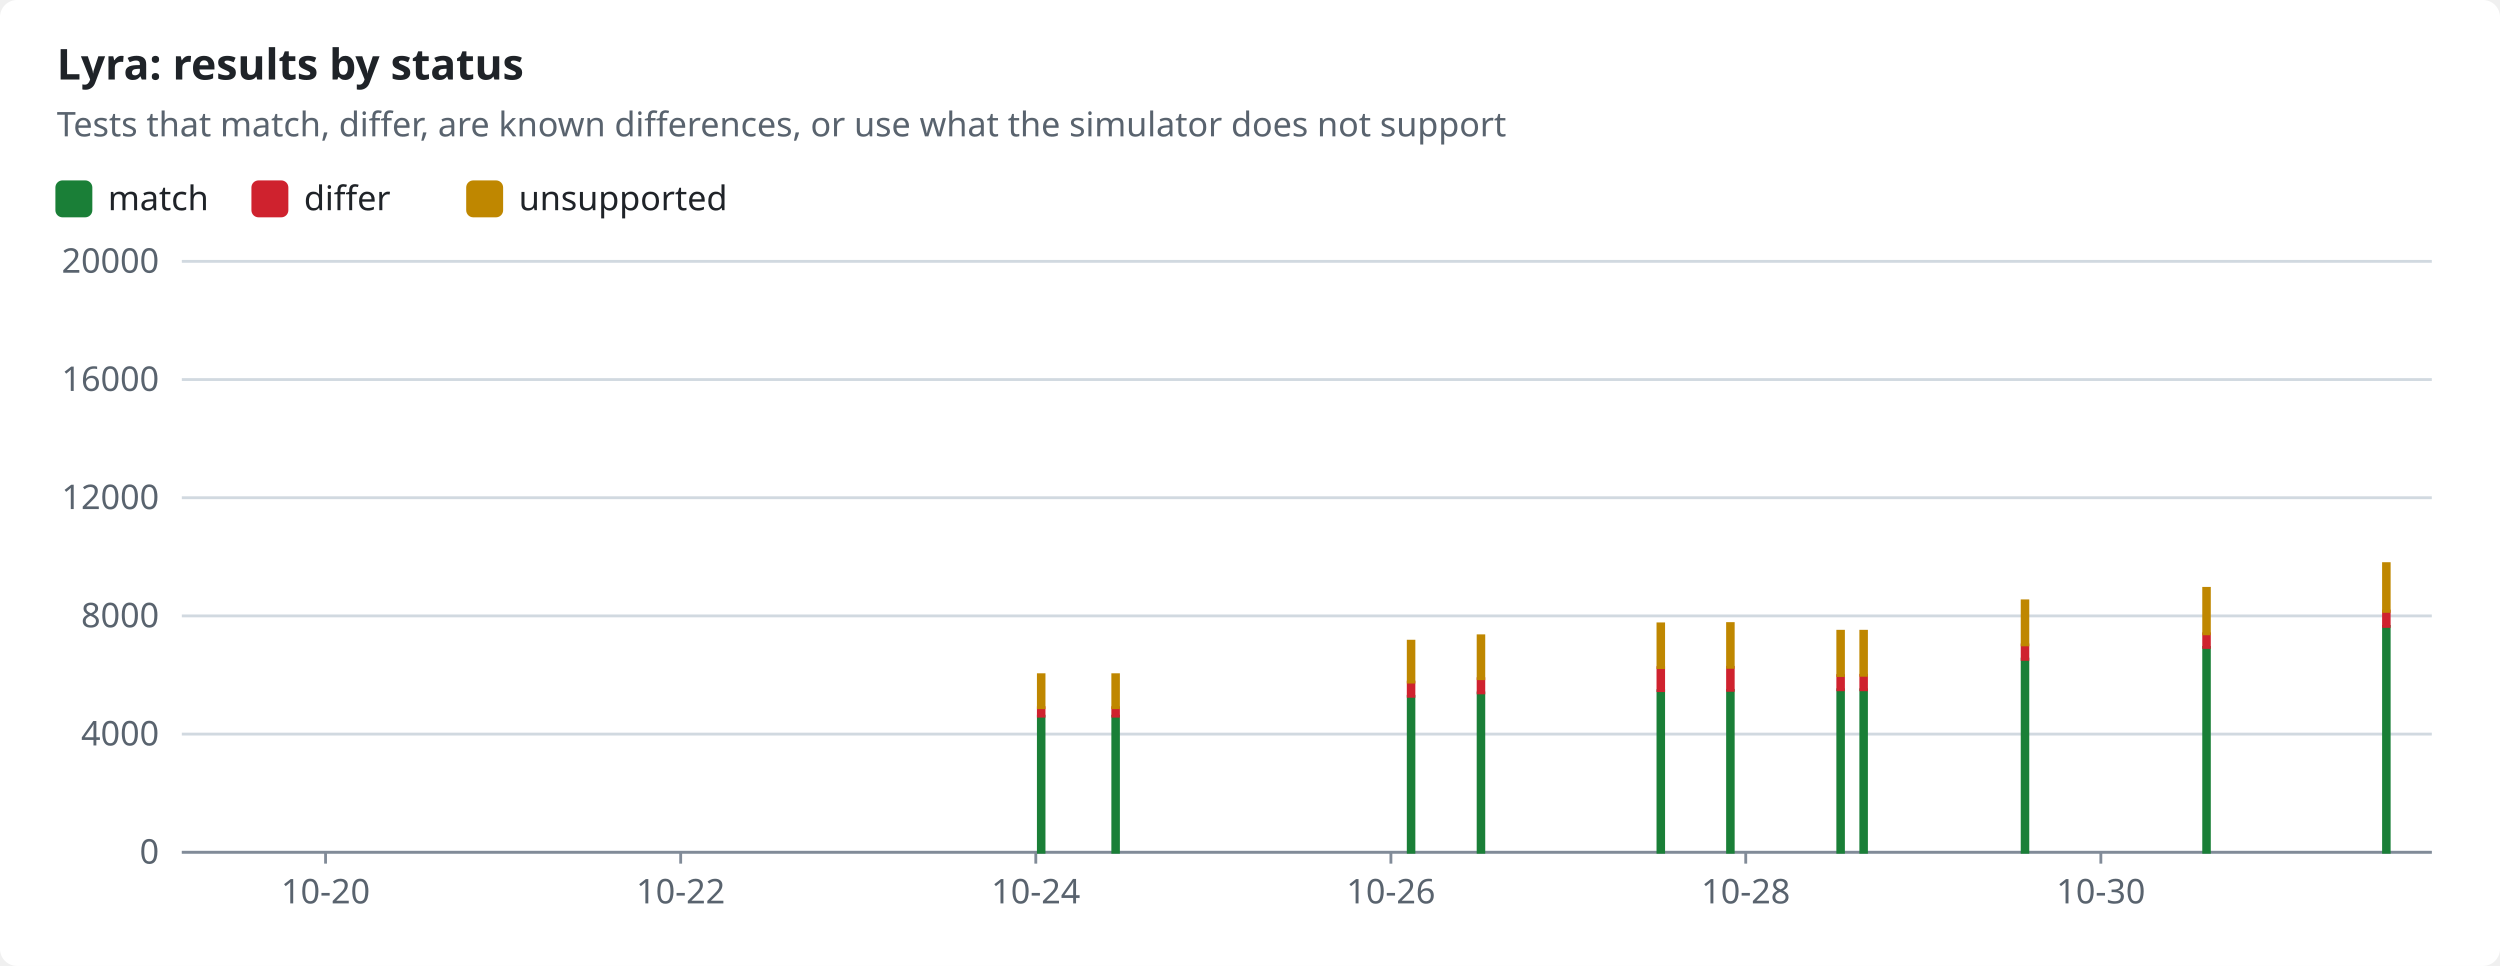
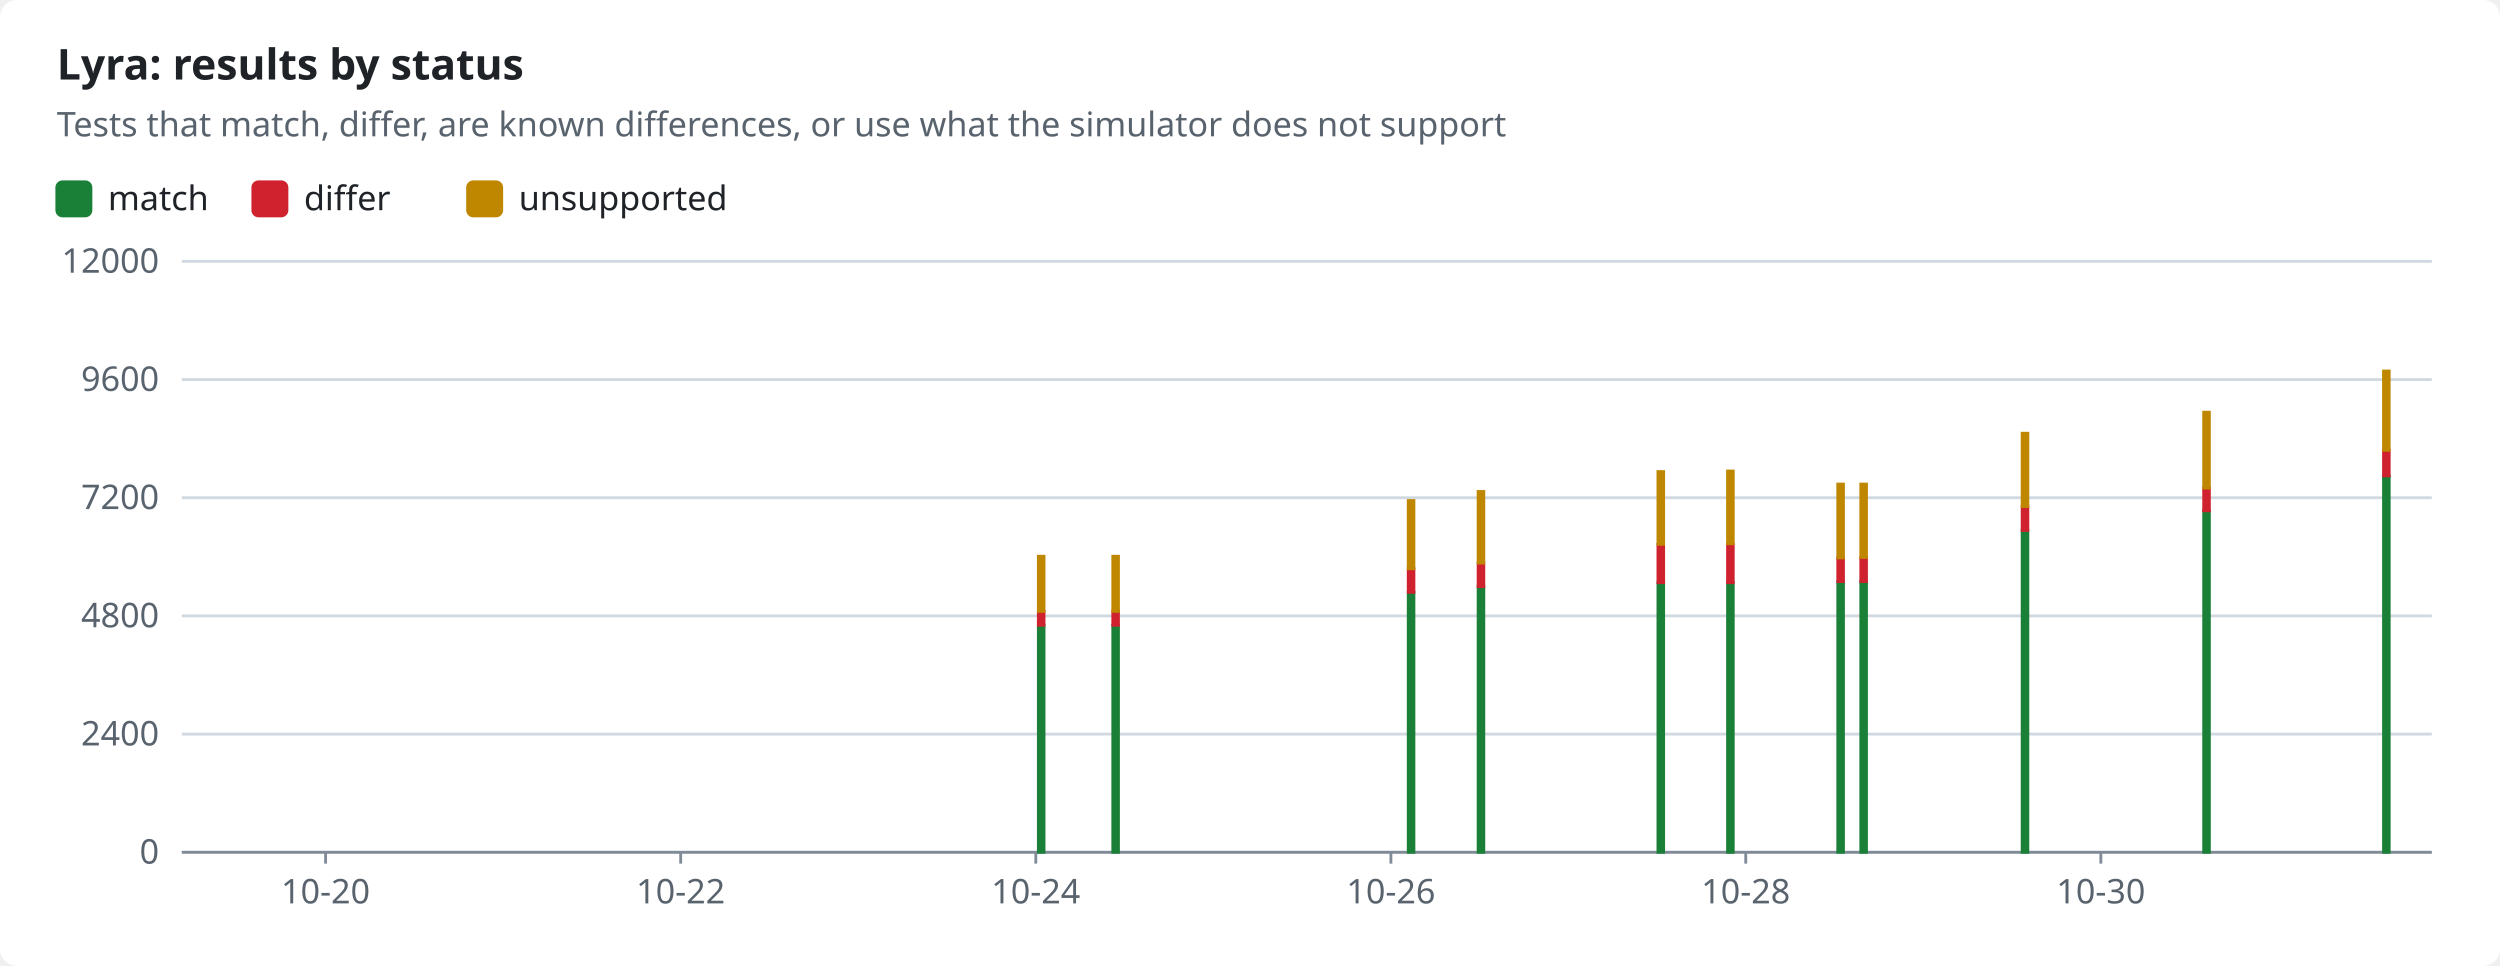
<svg xmlns="http://www.w3.org/2000/svg" width="880" height="340" viewBox="0 0 880 340" role="img">
  <style>text{font-family:-apple-system,BlinkMacSystemFont,"Segoe UI","Noto Sans",Helvetica,Arial,sans-serif;font-size:12px;fill:#1f2328;stroke:none}.bg{fill:#ffffff}.muted{fill:#59636e}.title{font-size:15px;font-weight:600}.grid{stroke:#d1d9e0;stroke-width:1}.axis{stroke:#818b98;stroke-width:1}.line{fill:none;stroke-width:2}.dashed{stroke-dasharray:5 4}.c-pass{stroke:#1a7f37;fill:#1a7f37}.c-fail{stroke:#cf222e;fill:#cf222e}.c-known{stroke:#8c959f;fill:#8c959f}.c-unsupported{stroke:#bf8700;fill:#bf8700}.line{fill:none}.mk{fill:none;stroke-width:1.6}@media (prefers-color-scheme:dark){text{fill:#f0f6fc}.bg{fill:#0d1117}.muted{fill:#9198a1}.grid{stroke:#3d444d}.axis{stroke:#656c76}.c-pass{stroke:#3fb950;fill:#3fb950}.c-fail{stroke:#f85149;fill:#f85149}.c-known{stroke:#6e7681;fill:#6e7681}.c-unsupported{stroke:#d29922;fill:#d29922}.line{fill:none}.mk{fill:none;stroke-width:1.6}}</style>
  <rect class="bg" width="880" height="340" rx="6" />
  <text x="20.0" y="28.0" class="title" text-anchor="start">Lyra: results by status</text>
  <text x="20.0" y="48.0" class="muted" text-anchor="start">Tests that match, differ, are known differences, or use what the simulator does not support</text>
  <rect class="c-pass" x="20" y="64" width="12" height="12" rx="2" />
  <text x="38.0" y="74.0" text-anchor="start">match</text>
  <rect class="c-fail" x="89.0" y="64" width="12" height="12" rx="2" />
  <text x="107.0" y="74.0" text-anchor="start">differ</text>
  <rect class="c-unsupported" x="164.6" y="64" width="12" height="12" rx="2" />
  <text x="182.6" y="74.0" text-anchor="start">unsupported</text>
  <line class="grid" x1="64" x2="856" y1="300.0" y2="300.0" />
  <text x="56.0" y="304.0" class="muted" text-anchor="end">0</text>
  <line class="grid" x1="64" x2="856" y1="258.4" y2="258.4" />
-   <text x="56.0" y="262.4" class="muted" text-anchor="end">4000</text>
+   <text x="56.0" y="262.4" class="muted" text-anchor="end">2400</text>
  <line class="grid" x1="64" x2="856" y1="216.8" y2="216.8" />
-   <text x="56.0" y="220.8" class="muted" text-anchor="end">8000</text>
+   <text x="56.0" y="220.8" class="muted" text-anchor="end">4800</text>
  <line class="grid" x1="64" x2="856" y1="175.2" y2="175.2" />
-   <text x="56.0" y="179.2" class="muted" text-anchor="end">12000</text>
+   <text x="56.0" y="179.2" class="muted" text-anchor="end">7200</text>
  <line class="grid" x1="64" x2="856" y1="133.6" y2="133.6" />
-   <text x="56.0" y="137.6" class="muted" text-anchor="end">16000</text>
+   <text x="56.0" y="137.6" class="muted" text-anchor="end">9600</text>
  <line class="grid" x1="64" x2="856" y1="92.0" y2="92.0" />
-   <text x="56.0" y="96.0" class="muted" text-anchor="end">20000</text>
+   <text x="56.0" y="96.0" class="muted" text-anchor="end">12000</text>
  <line class="axis" x1="64" x2="856" y1="300" y2="300" />
  <line class="axis" x1="114.6" x2="114.6" y1="300" y2="304" />
  <text x="114.6" y="318.0" class="muted" text-anchor="middle">10-20</text>
  <line class="axis" x1="239.6" x2="239.6" y1="300" y2="304" />
  <text x="239.6" y="318.0" class="muted" text-anchor="middle">10-22</text>
  <line class="axis" x1="364.6" x2="364.6" y1="300" y2="304" />
  <text x="364.6" y="318.0" class="muted" text-anchor="middle">10-24</text>
  <line class="axis" x1="489.6" x2="489.6" y1="300" y2="304" />
  <text x="489.6" y="318.0" class="muted" text-anchor="middle">10-26</text>
  <line class="axis" x1="614.5" x2="614.5" y1="300" y2="304" />
  <text x="614.5" y="318.0" class="muted" text-anchor="middle">10-28</text>
  <line class="axis" x1="739.5" x2="739.5" y1="300" y2="304" />
  <text x="739.5" y="318.0" class="muted" text-anchor="middle">10-30</text>
-   <rect class="c-pass" x="365.5" y="252.1" width="2.0" height="47.9" />
-   <rect class="c-fail" x="365.5" y="249.1" width="2.0" height="3.0" />
-   <rect class="c-unsupported" x="365.5" y="237.5" width="2.0" height="11.6" />
-   <rect class="c-pass" x="391.7" y="252.1" width="2.0" height="47.9" />
-   <rect class="c-fail" x="391.7" y="249.1" width="2.0" height="3.0" />
-   <rect class="c-unsupported" x="391.7" y="237.5" width="2.0" height="11.6" />
-   <rect class="c-pass" x="495.7" y="245.1" width="2.0" height="54.9" />
-   <rect class="c-fail" x="495.7" y="240.1" width="2.0" height="5.0" />
-   <rect class="c-unsupported" x="495.7" y="225.7" width="2.0" height="14.4" />
-   <rect class="c-pass" x="520.3" y="243.9" width="2.0" height="56.1" />
-   <rect class="c-fail" x="520.3" y="238.9" width="2.0" height="5.0" />
-   <rect class="c-unsupported" x="520.3" y="223.8" width="2.0" height="15.1" />
-   <rect class="c-pass" x="583.6" y="243.1" width="2.0" height="56.9" />
-   <rect class="c-fail" x="583.6" y="235.0" width="2.0" height="8.1" />
-   <rect class="c-unsupported" x="583.6" y="219.6" width="2.0" height="15.4" />
-   <rect class="c-pass" x="608.1" y="243.0" width="2.0" height="57.0" />
-   <rect class="c-fail" x="608.1" y="234.9" width="2.0" height="8.1" />
-   <rect class="c-unsupported" x="608.1" y="219.5" width="2.0" height="15.4" />
-   <rect class="c-pass" x="646.9" y="242.8" width="2.0" height="57.2" />
-   <rect class="c-fail" x="646.9" y="237.8" width="2.0" height="5.0" />
-   <rect class="c-unsupported" x="646.9" y="222.2" width="2.0" height="15.6" />
-   <rect class="c-pass" x="655.0" y="242.8" width="2.0" height="57.2" />
-   <rect class="c-fail" x="655.0" y="237.7" width="2.0" height="5.1" />
-   <rect class="c-unsupported" x="655.0" y="222.2" width="2.0" height="15.5" />
-   <rect class="c-pass" x="711.8" y="232.0" width="2.0" height="68.0" />
-   <rect class="c-fail" x="711.8" y="227.0" width="2.0" height="5.1" />
-   <rect class="c-unsupported" x="711.8" y="211.5" width="2.0" height="15.5" />
-   <rect class="c-pass" x="775.7" y="227.9" width="2.0" height="72.1" />
-   <rect class="c-fail" x="775.7" y="223.1" width="2.0" height="4.8" />
-   <rect class="c-unsupported" x="775.7" y="207.1" width="2.0" height="16.0" />
-   <rect class="c-pass" x="839.0" y="220.5" width="2.0" height="79.5" />
-   <rect class="c-fail" x="839.0" y="215.1" width="2.0" height="5.4" />
-   <rect class="c-unsupported" x="839.0" y="198.4" width="2.0" height="16.8" />
+   <rect class="c-pass" x="365.5" y="220.1" width="2.0" height="79.9" />
+   <rect class="c-fail" x="365.5" y="215.2" width="2.0" height="4.9" />
+   <rect class="c-unsupported" x="365.5" y="195.8" width="2.0" height="19.4" />
+   <rect class="c-pass" x="391.7" y="220.1" width="2.0" height="79.9" />
+   <rect class="c-fail" x="391.7" y="215.2" width="2.0" height="4.9" />
+   <rect class="c-unsupported" x="391.7" y="195.8" width="2.0" height="19.4" />
+   <rect class="c-pass" x="495.7" y="208.5" width="2.0" height="91.5" />
+   <rect class="c-fail" x="495.7" y="200.2" width="2.0" height="8.3" />
+   <rect class="c-unsupported" x="495.7" y="176.2" width="2.0" height="24.0" />
+   <rect class="c-pass" x="520.3" y="206.4" width="2.0" height="93.6" />
+   <rect class="c-fail" x="520.3" y="198.2" width="2.0" height="8.3" />
+   <rect class="c-unsupported" x="520.3" y="173.0" width="2.0" height="25.2" />
+   <rect class="c-pass" x="583.6" y="205.1" width="2.0" height="94.9" />
+   <rect class="c-fail" x="583.6" y="191.6" width="2.0" height="13.5" />
+   <rect class="c-unsupported" x="583.6" y="166.0" width="2.0" height="25.6" />
+   <rect class="c-pass" x="608.1" y="205.0" width="2.0" height="95.0" />
+   <rect class="c-fail" x="608.1" y="191.5" width="2.0" height="13.6" />
+   <rect class="c-unsupported" x="608.1" y="165.8" width="2.0" height="25.6" />
+   <rect class="c-pass" x="646.9" y="204.7" width="2.0" height="95.3" />
+   <rect class="c-fail" x="646.9" y="196.4" width="2.0" height="8.3" />
+   <rect class="c-unsupported" x="646.9" y="170.4" width="2.0" height="26.0" />
+   <rect class="c-pass" x="655.0" y="204.6" width="2.0" height="95.4" />
+   <rect class="c-fail" x="655.0" y="196.2" width="2.0" height="8.5" />
+   <rect class="c-unsupported" x="655.0" y="170.4" width="2.0" height="25.8" />
+   <rect class="c-pass" x="711.8" y="186.7" width="2.0" height="113.3" />
+   <rect class="c-fail" x="711.8" y="178.3" width="2.0" height="8.4" />
+   <rect class="c-unsupported" x="711.8" y="152.5" width="2.0" height="25.8" />
+   <rect class="c-pass" x="775.7" y="179.8" width="2.0" height="120.2" />
+   <rect class="c-fail" x="775.7" y="171.8" width="2.0" height="8.0" />
+   <rect class="c-unsupported" x="775.7" y="145.1" width="2.0" height="26.7" />
+   <rect class="c-pass" x="839.0" y="167.5" width="2.0" height="132.5" />
+   <rect class="c-fail" x="839.0" y="158.5" width="2.0" height="9.0" />
+   <rect class="c-unsupported" x="839.0" y="130.6" width="2.0" height="27.9" />
</svg>
